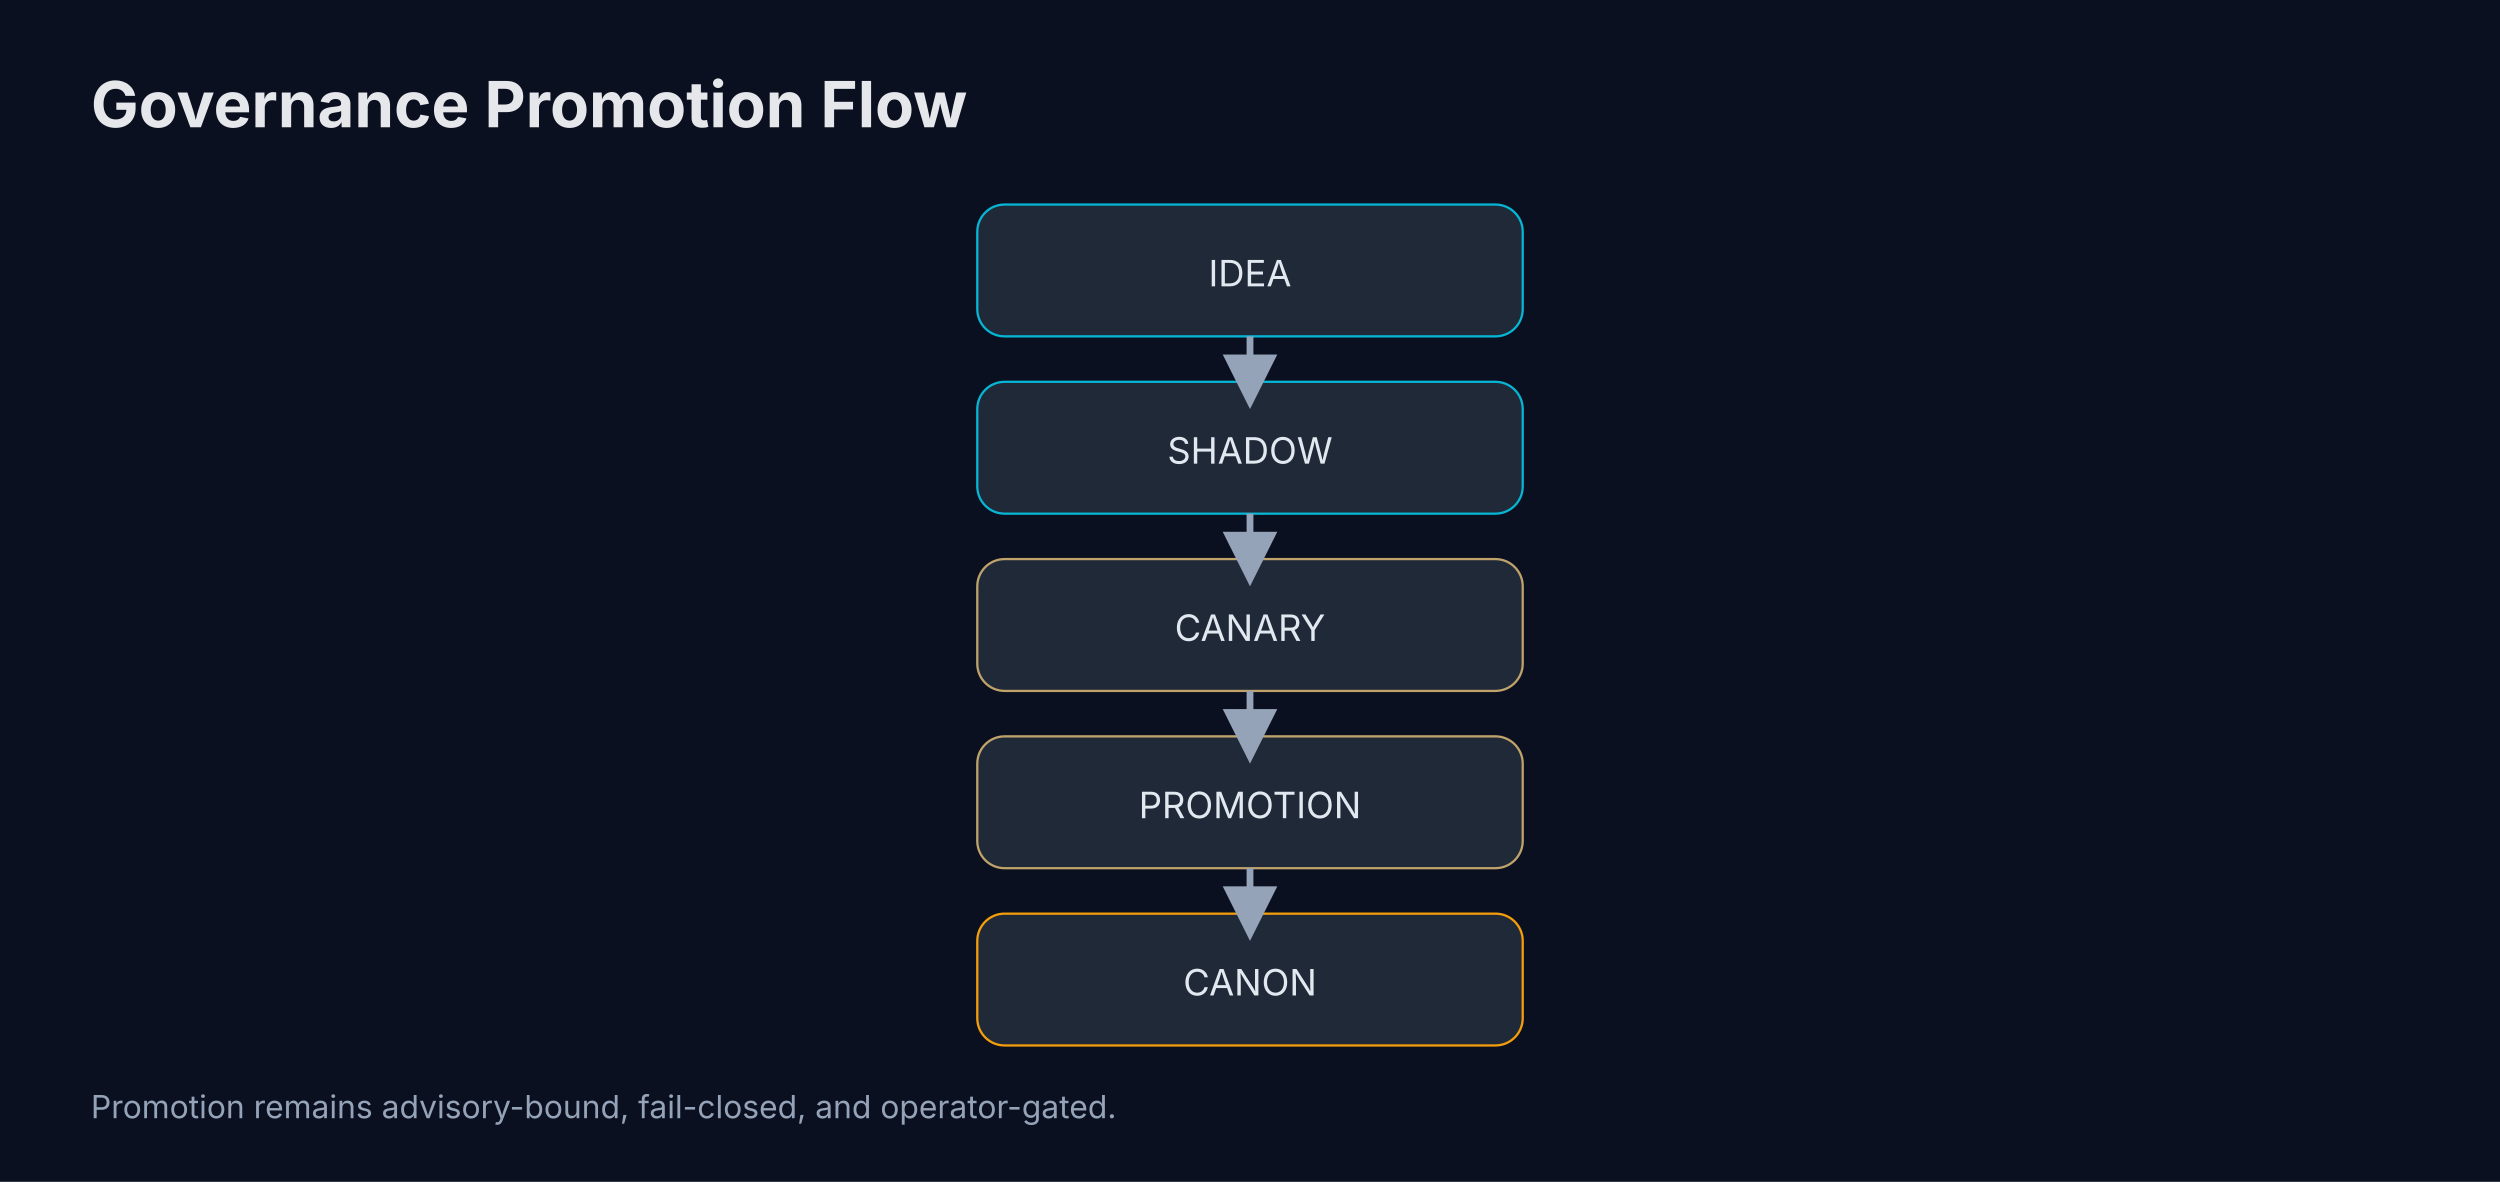
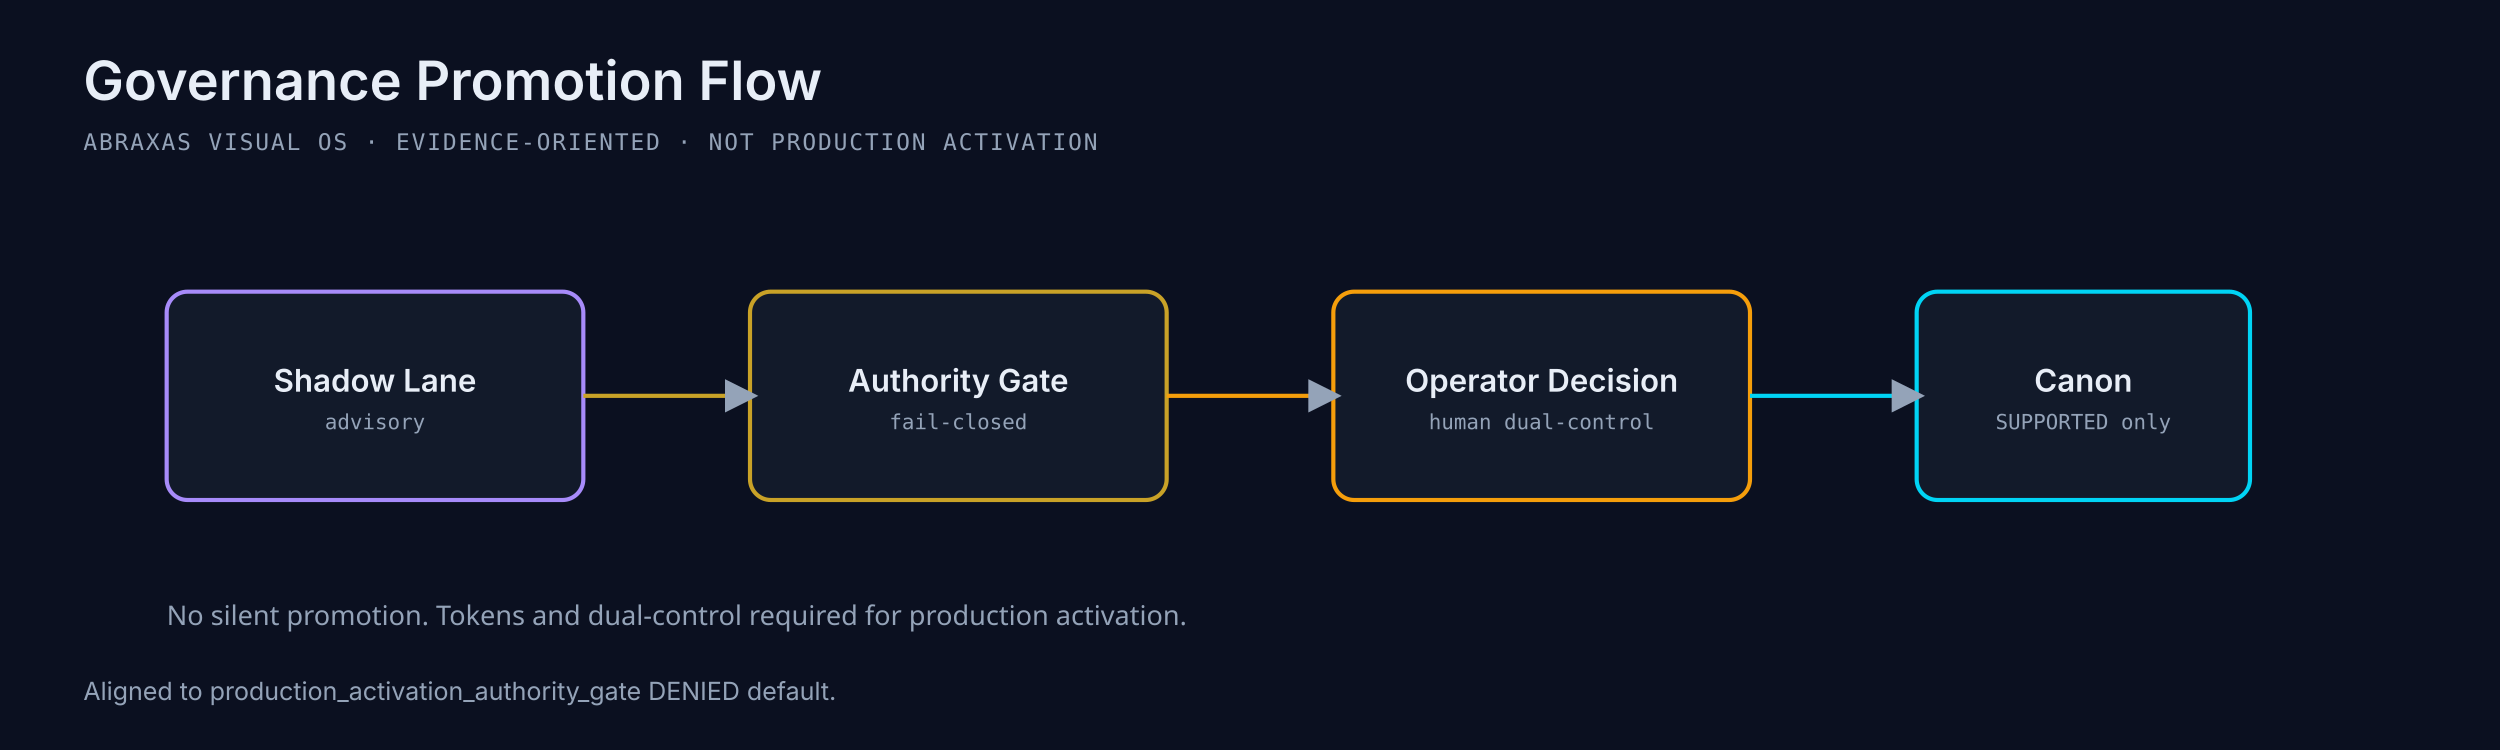
- <svg xmlns="http://www.w3.org/2000/svg" width="1100" height="520" viewBox="0 0 1100 520">
-   <rect width="1100" height="520" fill="#0B1020" />
-   <text x="40" y="56" fill="#E5E7EB" font-family="Inter" font-size="28" font-weight="700">Governance Promotion Flow</text>
-   <g font-family="Inter" font-size="16" fill="#E2E8F0" text-anchor="middle">
-     <rect x="430" y="90" width="240" height="58" rx="12" fill="#1F2937" stroke="#06B6D4" />
-     <text x="550" y="126">IDEA</text>
-     <rect x="430" y="168" width="240" height="58" rx="12" fill="#1F2937" stroke="#06B6D4" />
-     <text x="550" y="204">SHADOW</text>
-     <rect x="430" y="246" width="240" height="58" rx="12" fill="#1F2937" stroke="#BFA36A" />
-     <text x="550" y="282">CANARY</text>
-     <rect x="430" y="324" width="240" height="58" rx="12" fill="#1F2937" stroke="#BFA36A" />
-     <text x="550" y="360">PROMOTION</text>
-     <rect x="430" y="402" width="240" height="58" rx="12" fill="#1F2937" stroke="#F59E0B" />
-     <text x="550" y="438">CANON</text>
-   </g>
-   <g stroke="#94A3B8" stroke-width="3" fill="none" marker-end="url(#b)">
-     <line x1="550" y1="148" x2="550" y2="168" />
-     <line x1="550" y1="226" x2="550" y2="246" />
-     <line x1="550" y1="304" x2="550" y2="324" />
-     <line x1="550" y1="382" x2="550" y2="402" />
-   </g>
-   <text x="40" y="492" fill="#94A3B8" font-family="Inter" font-size="14">Promotion remains advisory-bound, fail-closed, and operator-gated.</text>
+ <svg xmlns="http://www.w3.org/2000/svg" width="1200" height="360" viewBox="0 0 1200 360" role="img" aria-label="Governance Promotion Flow">
+   <rect width="1200" height="360" fill="#0B1020" />
  <defs>
-     <marker id="b" markerWidth="8" markerHeight="8" refX="4" refY="4" orient="auto">
+     <marker id="arrow" markerWidth="8" markerHeight="8" refX="6" refY="4" orient="auto">
      <path d="M0,0 L8,4 L0,8 Z" fill="#94A3B8" />
    </marker>
  </defs>
+   <text x="40" y="48" fill="#E8EEF7" font-family="IBM Plex Sans, Inter, system-ui, sans-serif" font-size="26" font-weight="600">Governance Promotion Flow</text>
+   <text x="40" y="72" fill="#94A3B8" font-family="IBM Plex Mono, monospace" font-size="11" letter-spacing="0.08em">ABRAXAS VISUAL OS · EVIDENCE-ORIENTED · NOT PRODUCTION ACTIVATION</text>
+   <rect x="80" y="140" width="200" height="100" rx="10" fill="#121A2A" stroke="#A78BFA" stroke-width="2" />
+   <text x="180.0" y="188.0" fill="#E8EEF7" text-anchor="middle" font-family="IBM Plex Sans, Inter, system-ui, sans-serif" font-size="15" font-weight="600">Shadow Lane</text>
+   <text x="180.0" y="206.0" fill="#94A3B8" text-anchor="middle" font-family="IBM Plex Mono, monospace" font-size="10">advisory</text>
+   <rect x="360" y="140" width="200" height="100" rx="10" fill="#121A2A" stroke="#C9A227" stroke-width="2" />
+   <text x="460.0" y="188.0" fill="#E8EEF7" text-anchor="middle" font-family="IBM Plex Sans, Inter, system-ui, sans-serif" font-size="15" font-weight="600">Authority Gate</text>
+   <text x="460.0" y="206.0" fill="#94A3B8" text-anchor="middle" font-family="IBM Plex Mono, monospace" font-size="10">fail-closed</text>
+   <rect x="640" y="140" width="200" height="100" rx="10" fill="#121A2A" stroke="#F59E0B" stroke-width="2" />
+   <text x="740.0" y="188.0" fill="#E8EEF7" text-anchor="middle" font-family="IBM Plex Sans, Inter, system-ui, sans-serif" font-size="15" font-weight="600">Operator Decision</text>
+   <text x="740.0" y="206.0" fill="#94A3B8" text-anchor="middle" font-family="IBM Plex Mono, monospace" font-size="10">human dual-control</text>
+   <rect x="920" y="140" width="160" height="100" rx="10" fill="#121A2A" stroke="#00D4F5" stroke-width="2" />
+   <text x="1000.0" y="188.0" fill="#E8EEF7" text-anchor="middle" font-family="IBM Plex Sans, Inter, system-ui, sans-serif" font-size="15" font-weight="600">Canon</text>
+   <text x="1000.0" y="206.0" fill="#94A3B8" text-anchor="middle" font-family="IBM Plex Mono, monospace" font-size="10">SUPPORTED only</text>
+   <line x1="280" y1="190" x2="360" y2="190" stroke="#C9A227" stroke-width="2" marker-end="url(#arrow)" />
+   <line x1="560" y1="190" x2="640" y2="190" stroke="#F59E0B" stroke-width="2" marker-end="url(#arrow)" />
+   <line x1="840" y1="190" x2="920" y2="190" stroke="#00D4F5" stroke-width="2" marker-end="url(#arrow)" />
+   <text x="80" y="300" fill="#94A3B8" font-family="IBM Plex Sans, system-ui, sans-serif" font-size="13">No silent promotion. Tokens and dual-control required for production activation.</text>
+   <text x="40" y="336" fill="#94A3B8" font-family="IBM Plex Sans, Inter, system-ui, sans-serif" font-size="12">Aligned to production_activation_authority_gate DENIED default.</text>
</svg>
